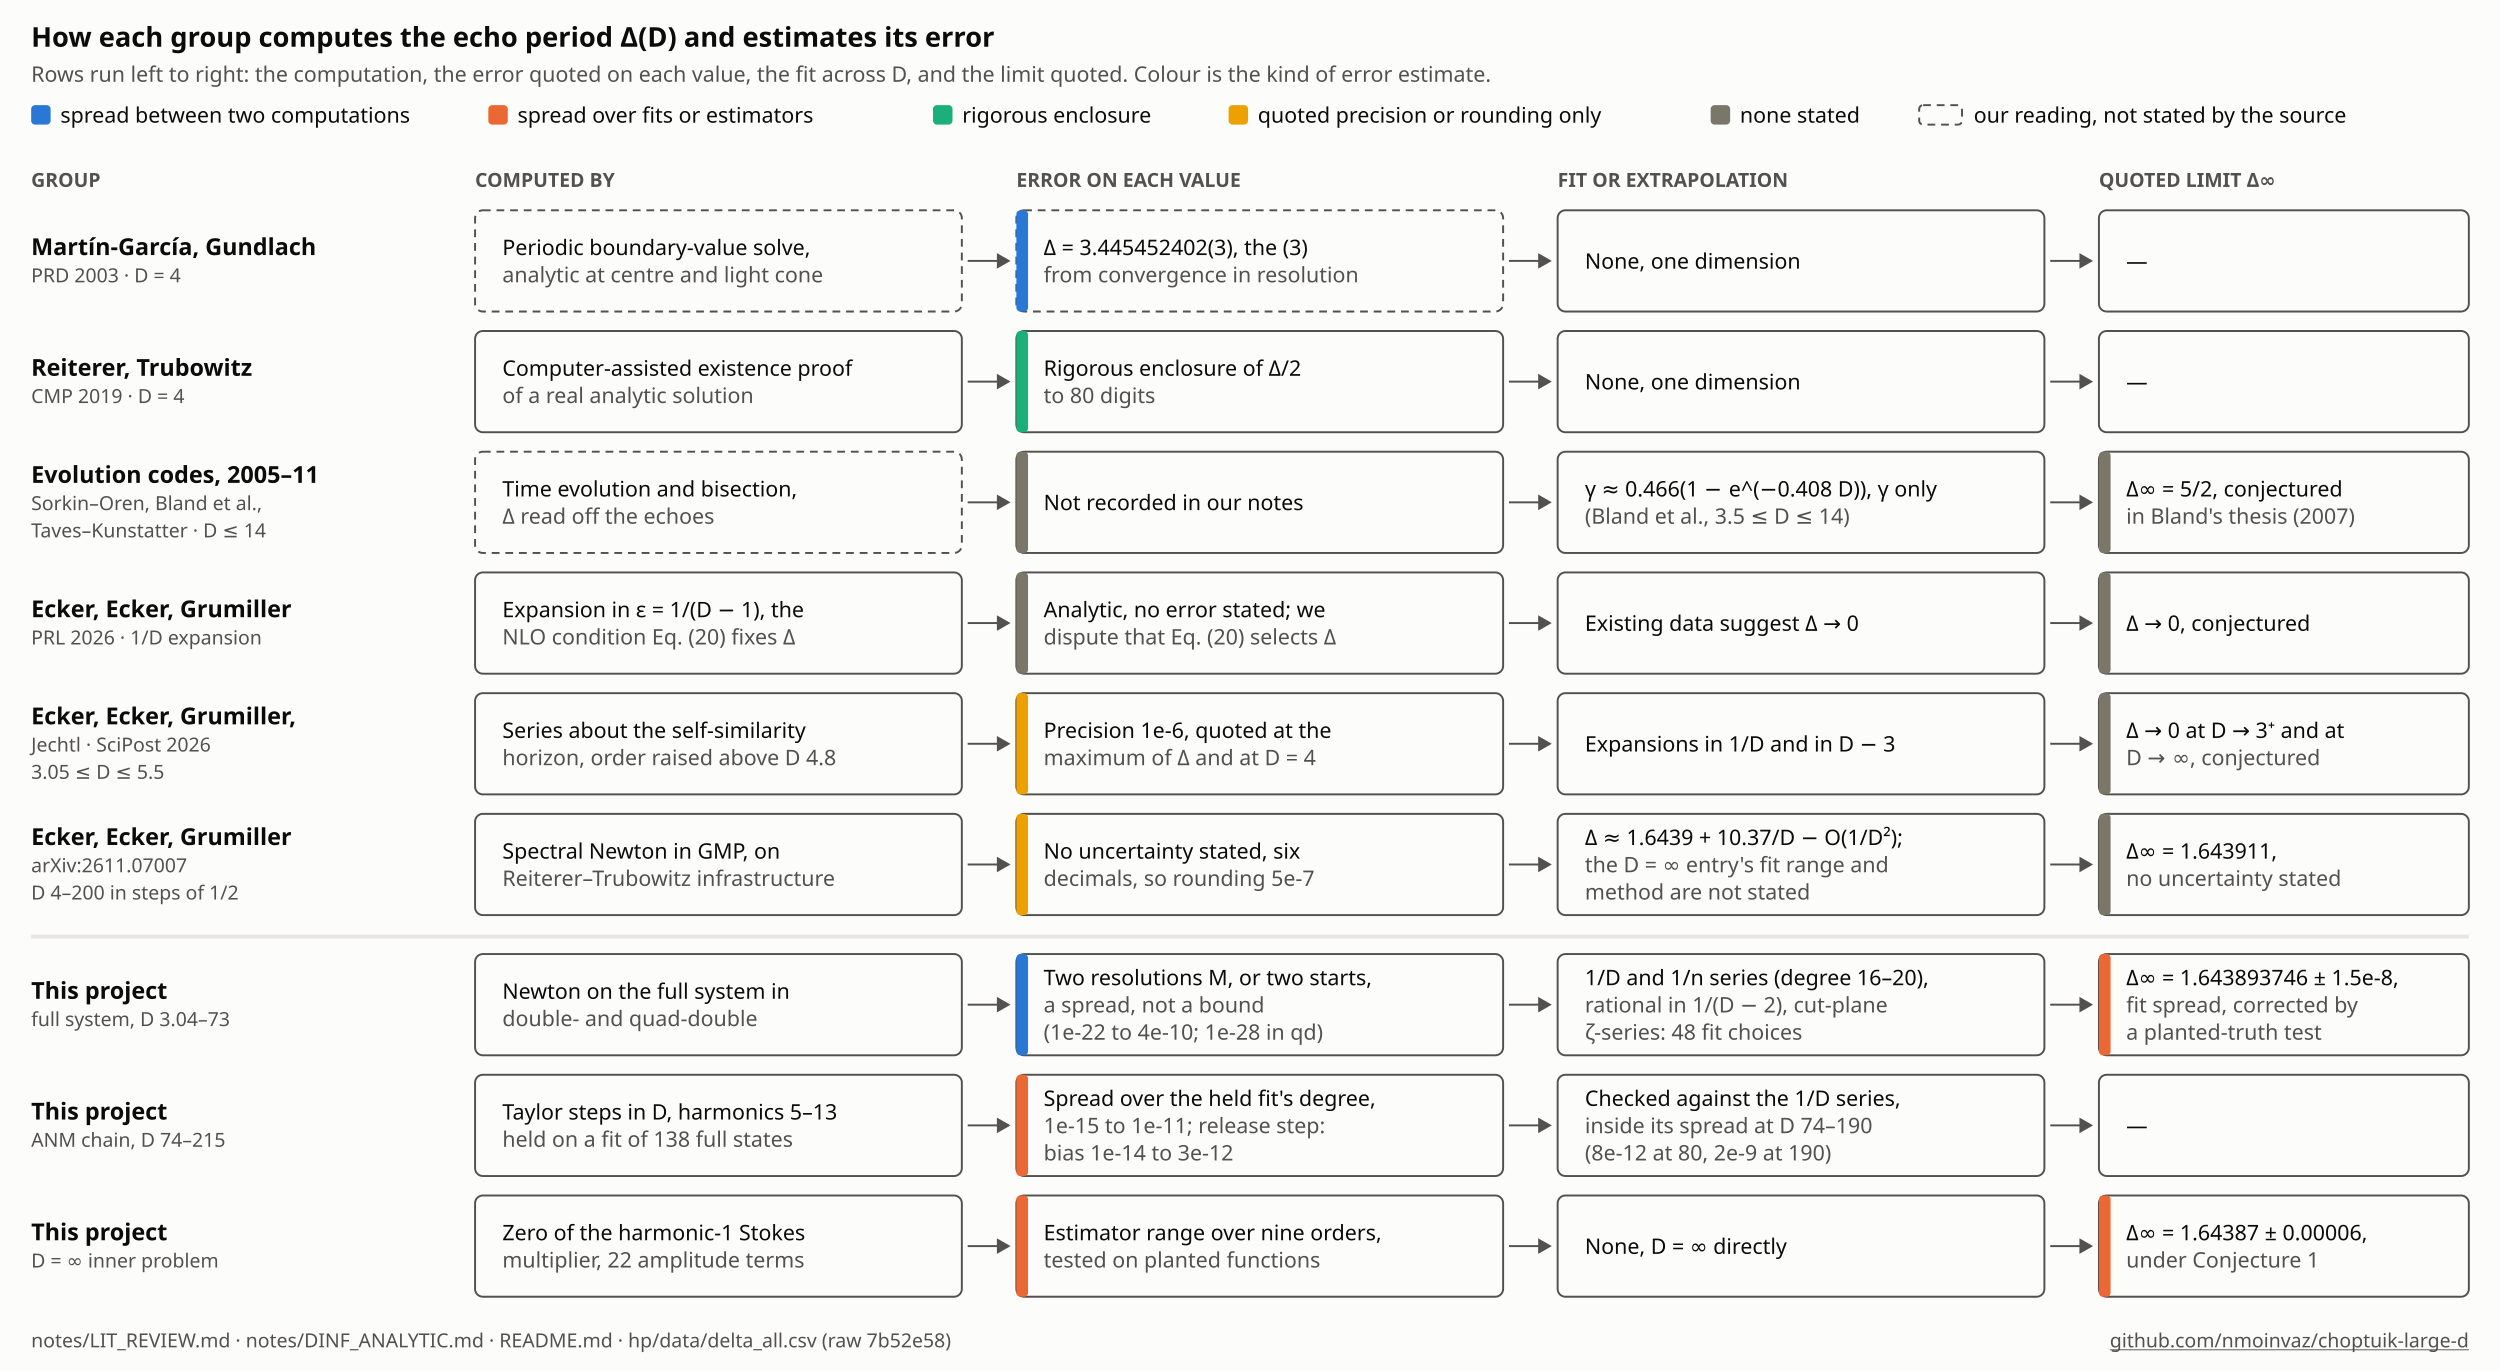
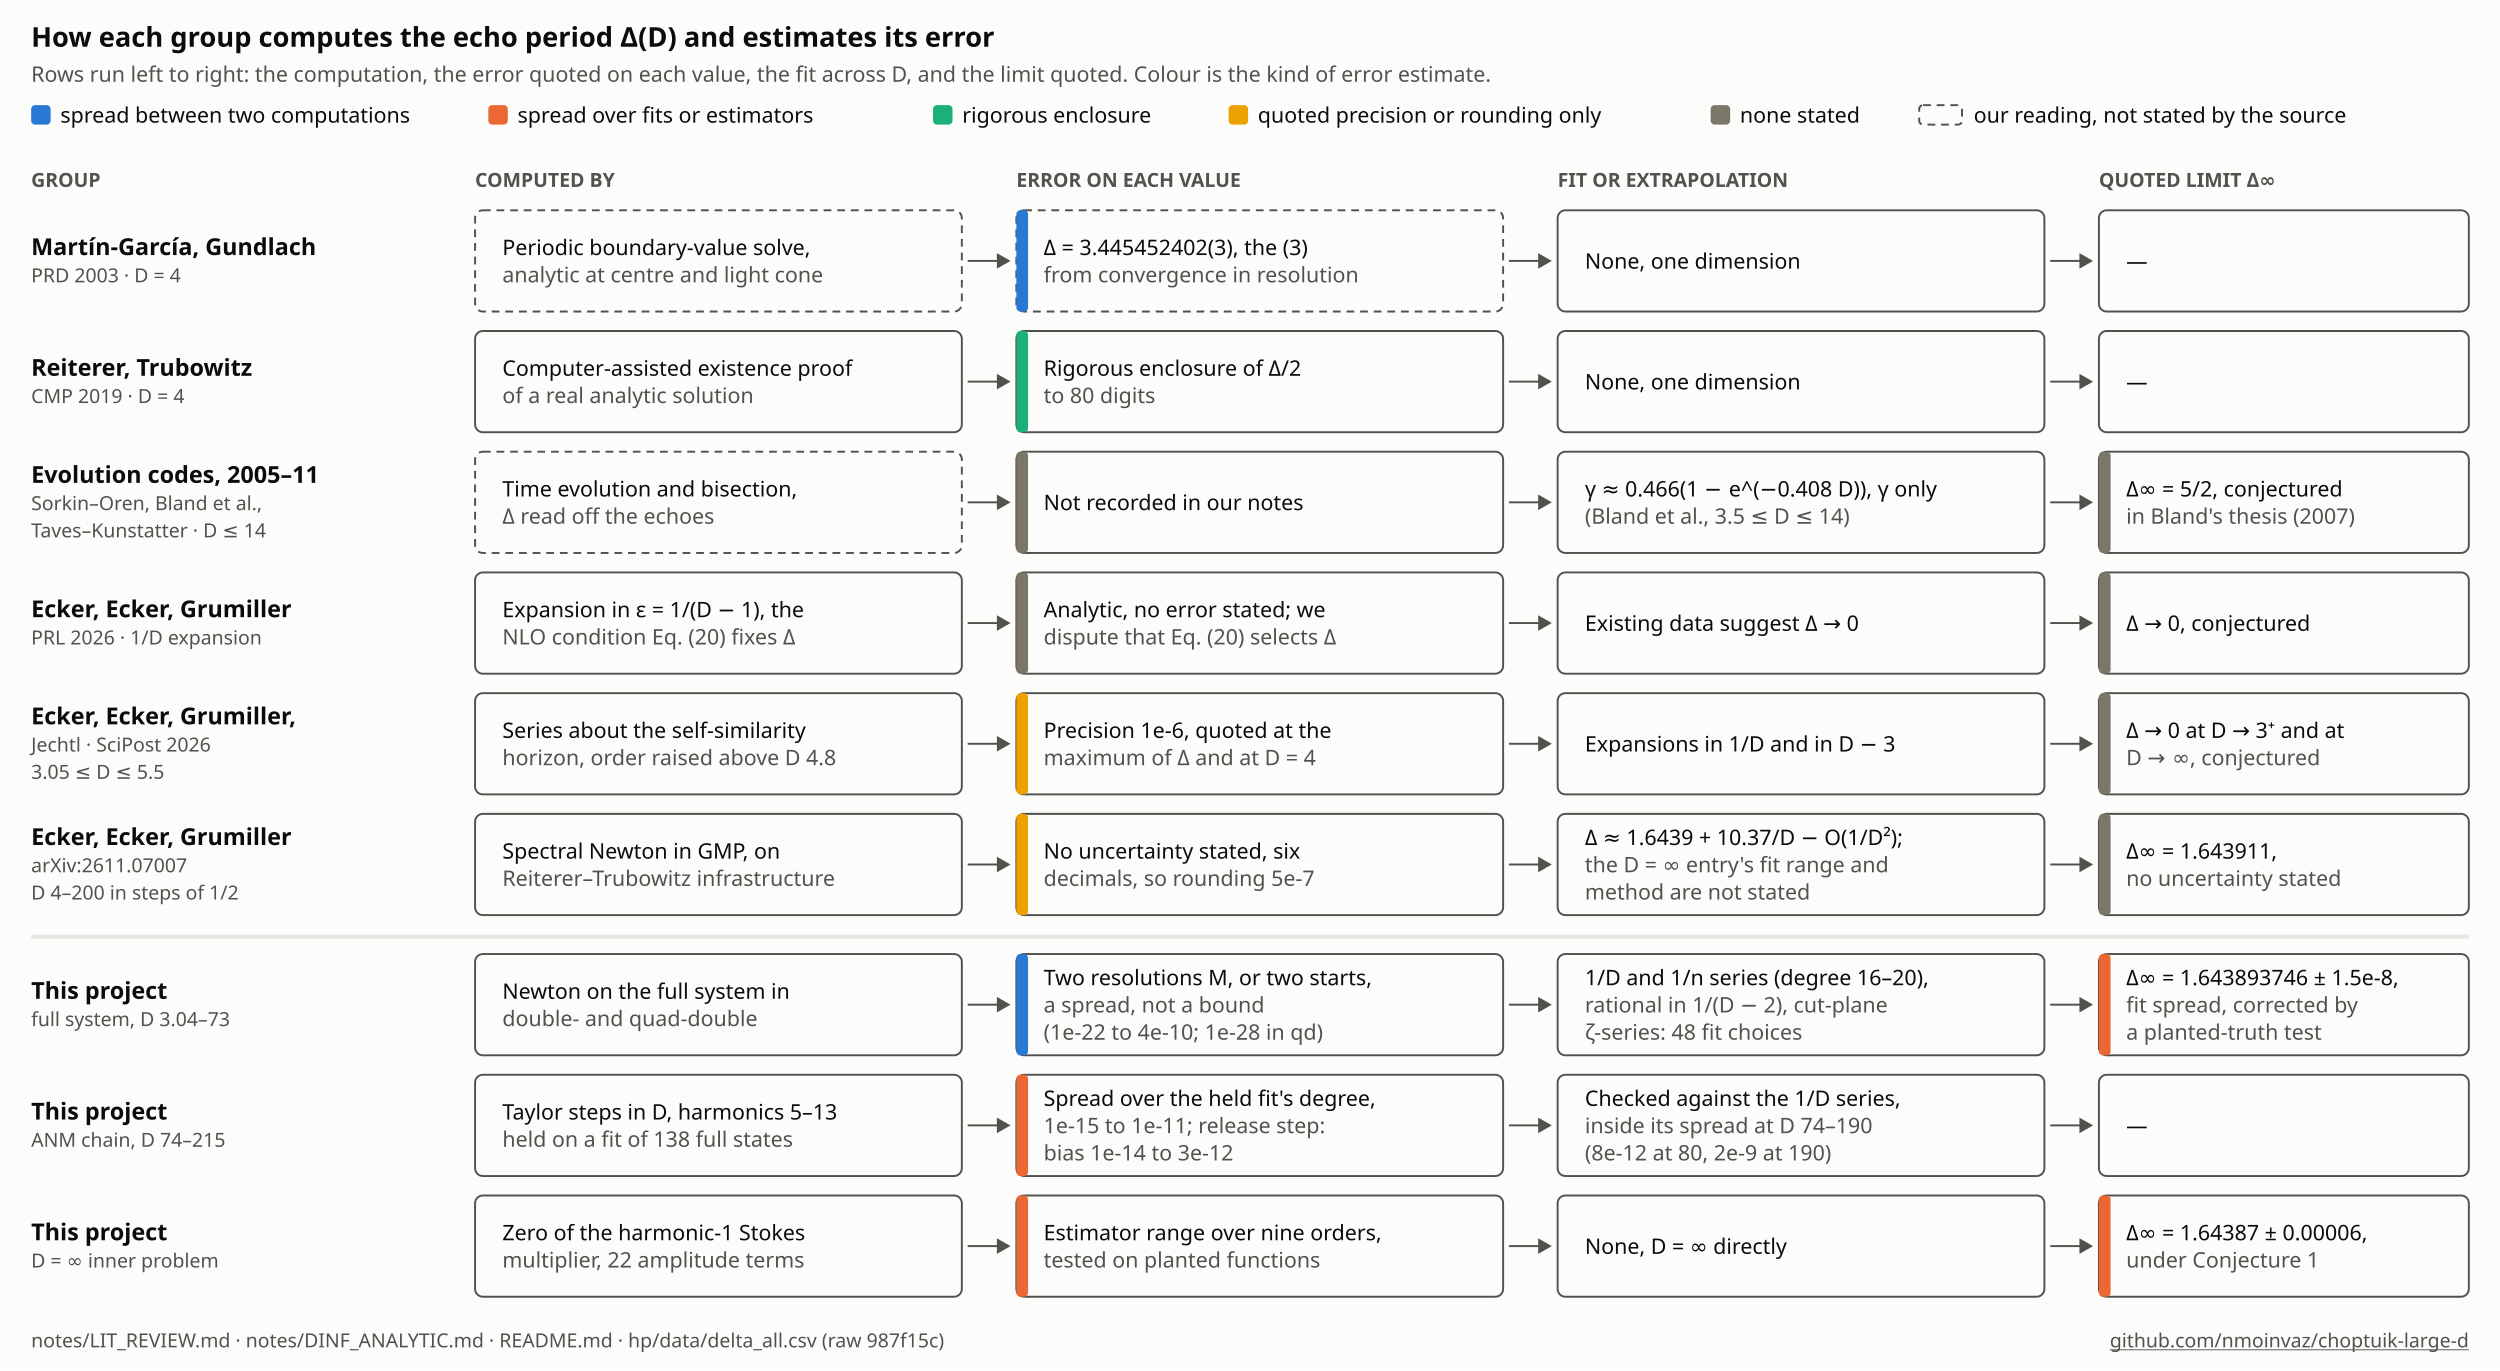
<svg xmlns="http://www.w3.org/2000/svg" width="1284" height="704" viewBox="0 0 1284 704" font-family="system-ui, sans-serif">
  <style>@media (prefers-color-scheme: dark){[fill="#fcfcfb"]{fill:#201f1d}[stroke="#fcfcfb"]{stroke:#201f1d}[fill="#0b0b0b"]{fill:#e8e6e3}[stroke="#0b0b0b"]{stroke:#e8e6e3}[fill="#52514e"]{fill:#a8a49d}[stroke="#52514e"]{stroke:#a8a49d}[fill="#e7e6e2"]{fill:#343230}[stroke="#e7e6e2"]{stroke:#343230}[fill="#c98500"]{fill:#d69a2d}[stroke="#c98500"]{stroke:#d69a2d}[fill="#eb6834"]{fill:#dd5c26}[stroke="#eb6834"]{stroke:#dd5c26}[fill="#eda100"]{fill:#c08800}[stroke="#eda100"]{stroke:#c08800}[fill="#e87ba4"]{fill:#d1678f}[stroke="#e87ba4"]{stroke:#d1678f}[fill="#4a3aa7"]{fill:#7263cf}[stroke="#4a3aa7"]{stroke:#7263cf}[fill="#a6339a"]{fill:#c257b5}[stroke="#a6339a"]{stroke:#c257b5}[fill="#7a7668"]{fill:#948e82}[stroke="#7a7668"]{stroke:#948e82}}</style>
  <rect width="1284" height="704" fill="#fcfcfb" />
  <text x="16.0" y="24.0" font-size="14" fill="#0b0b0b" text-anchor="start" font-weight="bold">How each group computes the echo period Δ(D) and estimates its error</text>
  <text x="16.0" y="42.0" font-size="11" fill="#52514e" text-anchor="start" font-weight="normal">Rows run left to right: the computation, the error quoted on each value, the fit across D, and the limit quoted. Colour is the kind of error estimate.</text>
  <rect x="16.0" y="54" width="10" height="10" rx="2" fill="#2a78d6" />
  <text x="31.0" y="63.0" font-size="11" fill="#0b0b0b" text-anchor="start" font-weight="normal">spread between two computations</text>
  <rect x="250.8" y="54" width="10" height="10" rx="2" fill="#eb6834" />
  <text x="265.8" y="63.0" font-size="11" fill="#0b0b0b" text-anchor="start" font-weight="normal">spread over fits or estimators</text>
  <rect x="479.2" y="54" width="10" height="10" rx="2" fill="#1baf7a" />
  <text x="494.2" y="63.0" font-size="11" fill="#0b0b0b" text-anchor="start" font-weight="normal">rigorous enclosure</text>
  <rect x="631.0" y="54" width="10" height="10" rx="2" fill="#eda100" />
  <text x="646.0" y="63.0" font-size="11" fill="#0b0b0b" text-anchor="start" font-weight="normal">quoted precision or rounding only</text>
  <rect x="878.6" y="54" width="10" height="10" rx="2" fill="#7a7668" />
  <text x="893.6" y="63.0" font-size="11" fill="#0b0b0b" text-anchor="start" font-weight="normal">none stated</text>
  <rect x="985.7" y="54" width="22" height="10" rx="2" fill="none" stroke="#52514e" stroke-dasharray="4 3" />
  <text x="1013.7" y="63.0" font-size="11" fill="#0b0b0b" text-anchor="start" font-weight="normal">our reading, not stated by the source</text>
  <text x="16.0" y="96.0" font-size="10" fill="#52514e" text-anchor="start" font-weight="bold">GROUP</text>
  <text x="244.0" y="96.0" font-size="10" fill="#52514e" text-anchor="start" font-weight="bold">COMPUTED BY</text>
  <text x="522.0" y="96.0" font-size="10" fill="#52514e" text-anchor="start" font-weight="bold">ERROR ON EACH VALUE</text>
  <text x="800.0" y="96.0" font-size="10" fill="#52514e" text-anchor="start" font-weight="bold">FIT OR EXTRAPOLATION</text>
  <text x="1078.0" y="96.0" font-size="10" fill="#52514e" text-anchor="start" font-weight="bold">QUOTED LIMIT Δ∞</text>
  <text x="16.0" y="131.0" font-size="12" fill="#0b0b0b" text-anchor="start" font-weight="bold">Martín-García, Gundlach</text>
  <text x="16.0" y="145.0" font-size="10" fill="#52514e" text-anchor="start" font-weight="normal">PRD 2003 · D = 4</text>
  <rect x="244.0" y="108.0" width="250.0" height="52.0" rx="4" fill="#fcfcfb" stroke="#52514e" stroke-width="1" stroke-dasharray="4 3" />
  <text x="258.0" y="131.0" font-size="11" fill="#0b0b0b" text-anchor="start" font-weight="normal">Periodic boundary-value solve,</text>
  <text x="258.0" y="145.0" font-size="11" fill="#52514e" text-anchor="start" font-weight="normal">analytic at centre and light cone</text>
  <rect x="522.0" y="108.0" width="250.0" height="52.0" rx="4" fill="#fcfcfb" stroke="#52514e" stroke-width="1" stroke-dasharray="4 3" />
  <rect x="522.0" y="108.0" width="6" height="52.0" rx="2" fill="#2a78d6" />
  <text x="536.0" y="131.0" font-size="11" fill="#0b0b0b" text-anchor="start" font-weight="normal">Δ = 3.445452402(3), the (3)</text>
  <text x="536.0" y="145.0" font-size="11" fill="#52514e" text-anchor="start" font-weight="normal">from convergence in resolution</text>
  <line x1="497.0" y1="134.0" x2="513.0" y2="134.0" stroke="#52514e" stroke-width="1" />
  <polygon points="519.0,134.0 512.0,130.0 512.0,138.0" fill="#52514e" />
  <rect x="800.0" y="108.0" width="250.0" height="52.0" rx="4" fill="#fcfcfb" stroke="#52514e" stroke-width="1" />
  <text x="814.0" y="138.0" font-size="11" fill="#0b0b0b" text-anchor="start" font-weight="normal">None, one dimension</text>
  <line x1="775.0" y1="134.0" x2="791.0" y2="134.0" stroke="#52514e" stroke-width="1" />
  <polygon points="797.0,134.0 790.0,130.0 790.0,138.0" fill="#52514e" />
  <rect x="1078.0" y="108.0" width="190.0" height="52.0" rx="4" fill="#fcfcfb" stroke="#52514e" stroke-width="1" />
  <text x="1092.0" y="138.0" font-size="11" fill="#0b0b0b" text-anchor="start" font-weight="normal">—</text>
  <line x1="1053.0" y1="134.0" x2="1069.0" y2="134.0" stroke="#52514e" stroke-width="1" />
  <polygon points="1075.0,134.0 1068.0,130.0 1068.0,138.0" fill="#52514e" />
  <text x="16.0" y="193.0" font-size="12" fill="#0b0b0b" text-anchor="start" font-weight="bold">Reiterer, Trubowitz</text>
  <text x="16.0" y="207.0" font-size="10" fill="#52514e" text-anchor="start" font-weight="normal">CMP 2019 · D = 4</text>
  <rect x="244.0" y="170.0" width="250.0" height="52.0" rx="4" fill="#fcfcfb" stroke="#52514e" stroke-width="1" />
  <text x="258.0" y="193.0" font-size="11" fill="#0b0b0b" text-anchor="start" font-weight="normal">Computer-assisted existence proof</text>
  <text x="258.0" y="207.0" font-size="11" fill="#52514e" text-anchor="start" font-weight="normal">of a real analytic solution</text>
  <rect x="522.0" y="170.0" width="250.0" height="52.0" rx="4" fill="#fcfcfb" stroke="#52514e" stroke-width="1" />
  <rect x="522.0" y="170.0" width="6" height="52.0" rx="2" fill="#1baf7a" />
  <text x="536.0" y="193.0" font-size="11" fill="#0b0b0b" text-anchor="start" font-weight="normal">Rigorous enclosure of Δ/2</text>
  <text x="536.0" y="207.0" font-size="11" fill="#52514e" text-anchor="start" font-weight="normal">to 80 digits</text>
  <line x1="497.0" y1="196.0" x2="513.0" y2="196.0" stroke="#52514e" stroke-width="1" />
  <polygon points="519.0,196.0 512.0,192.0 512.0,200.0" fill="#52514e" />
  <rect x="800.0" y="170.0" width="250.0" height="52.0" rx="4" fill="#fcfcfb" stroke="#52514e" stroke-width="1" />
  <text x="814.0" y="200.0" font-size="11" fill="#0b0b0b" text-anchor="start" font-weight="normal">None, one dimension</text>
  <line x1="775.0" y1="196.0" x2="791.0" y2="196.0" stroke="#52514e" stroke-width="1" />
  <polygon points="797.0,196.0 790.0,192.0 790.0,200.0" fill="#52514e" />
  <rect x="1078.0" y="170.0" width="190.0" height="52.0" rx="4" fill="#fcfcfb" stroke="#52514e" stroke-width="1" />
  <text x="1092.0" y="200.0" font-size="11" fill="#0b0b0b" text-anchor="start" font-weight="normal">—</text>
  <line x1="1053.0" y1="196.0" x2="1069.0" y2="196.0" stroke="#52514e" stroke-width="1" />
  <polygon points="1075.0,196.0 1068.0,192.0 1068.0,200.0" fill="#52514e" />
  <text x="16.0" y="248.0" font-size="12" fill="#0b0b0b" text-anchor="start" font-weight="bold">Evolution codes, 2005–11</text>
  <text x="16.0" y="262.0" font-size="10" fill="#52514e" text-anchor="start" font-weight="normal">Sorkin–Oren, Bland et al.,</text>
  <text x="16.0" y="276.0" font-size="10" fill="#52514e" text-anchor="start" font-weight="normal">Taves–Kunstatter · D ≤ 14</text>
  <rect x="244.0" y="232.0" width="250.0" height="52.0" rx="4" fill="#fcfcfb" stroke="#52514e" stroke-width="1" stroke-dasharray="4 3" />
  <text x="258.0" y="255.0" font-size="11" fill="#0b0b0b" text-anchor="start" font-weight="normal">Time evolution and bisection,</text>
  <text x="258.0" y="269.0" font-size="11" fill="#52514e" text-anchor="start" font-weight="normal">Δ read off the echoes</text>
  <rect x="522.0" y="232.0" width="250.0" height="52.0" rx="4" fill="#fcfcfb" stroke="#52514e" stroke-width="1" />
  <rect x="522.0" y="232.0" width="6" height="52.0" rx="2" fill="#7a7668" />
  <text x="536.0" y="262.0" font-size="11" fill="#0b0b0b" text-anchor="start" font-weight="normal">Not recorded in our notes</text>
  <line x1="497.0" y1="258.0" x2="513.0" y2="258.0" stroke="#52514e" stroke-width="1" />
  <polygon points="519.0,258.0 512.0,254.0 512.0,262.0" fill="#52514e" />
  <rect x="800.0" y="232.0" width="250.0" height="52.0" rx="4" fill="#fcfcfb" stroke="#52514e" stroke-width="1" />
  <text x="814.0" y="255.0" font-size="11" fill="#0b0b0b" text-anchor="start" font-weight="normal">γ ≈ 0.466(1 − e^(−0.408 D)), γ only</text>
  <text x="814.0" y="269.0" font-size="11" fill="#52514e" text-anchor="start" font-weight="normal">(Bland et al., 3.5 ≤ D ≤ 14)</text>
  <line x1="775.0" y1="258.0" x2="791.0" y2="258.0" stroke="#52514e" stroke-width="1" />
  <polygon points="797.0,258.0 790.0,254.0 790.0,262.0" fill="#52514e" />
  <rect x="1078.0" y="232.0" width="190.0" height="52.0" rx="4" fill="#fcfcfb" stroke="#52514e" stroke-width="1" />
  <rect x="1078.0" y="232.0" width="6" height="52.0" rx="2" fill="#7a7668" />
  <text x="1092.0" y="255.0" font-size="11" fill="#0b0b0b" text-anchor="start" font-weight="normal">Δ∞ = 5/2, conjectured</text>
  <text x="1092.0" y="269.0" font-size="11" fill="#52514e" text-anchor="start" font-weight="normal">in Bland's thesis (2007)</text>
  <line x1="1053.0" y1="258.0" x2="1069.0" y2="258.0" stroke="#52514e" stroke-width="1" />
  <polygon points="1075.0,258.0 1068.0,254.0 1068.0,262.0" fill="#52514e" />
  <text x="16.0" y="317.0" font-size="12" fill="#0b0b0b" text-anchor="start" font-weight="bold">Ecker, Ecker, Grumiller</text>
  <text x="16.0" y="331.0" font-size="10" fill="#52514e" text-anchor="start" font-weight="normal">PRL 2026 · 1/D expansion</text>
  <rect x="244.0" y="294.0" width="250.0" height="52.0" rx="4" fill="#fcfcfb" stroke="#52514e" stroke-width="1" />
  <text x="258.0" y="317.0" font-size="11" fill="#0b0b0b" text-anchor="start" font-weight="normal">Expansion in ε = 1/(D − 1), the</text>
  <text x="258.0" y="331.0" font-size="11" fill="#52514e" text-anchor="start" font-weight="normal">NLO condition Eq. (20) fixes Δ</text>
  <rect x="522.0" y="294.0" width="250.0" height="52.0" rx="4" fill="#fcfcfb" stroke="#52514e" stroke-width="1" />
  <rect x="522.0" y="294.0" width="6" height="52.0" rx="2" fill="#7a7668" />
  <text x="536.0" y="317.0" font-size="11" fill="#0b0b0b" text-anchor="start" font-weight="normal">Analytic, no error stated; we</text>
  <text x="536.0" y="331.0" font-size="11" fill="#52514e" text-anchor="start" font-weight="normal">dispute that Eq. (20) selects Δ</text>
  <line x1="497.0" y1="320.0" x2="513.0" y2="320.0" stroke="#52514e" stroke-width="1" />
  <polygon points="519.0,320.0 512.0,316.0 512.0,324.0" fill="#52514e" />
  <rect x="800.0" y="294.0" width="250.0" height="52.0" rx="4" fill="#fcfcfb" stroke="#52514e" stroke-width="1" />
  <text x="814.0" y="324.0" font-size="11" fill="#0b0b0b" text-anchor="start" font-weight="normal">Existing data suggest Δ → 0</text>
  <line x1="775.0" y1="320.0" x2="791.0" y2="320.0" stroke="#52514e" stroke-width="1" />
  <polygon points="797.0,320.0 790.0,316.0 790.0,324.0" fill="#52514e" />
  <rect x="1078.0" y="294.0" width="190.0" height="52.0" rx="4" fill="#fcfcfb" stroke="#52514e" stroke-width="1" />
  <rect x="1078.0" y="294.0" width="6" height="52.0" rx="2" fill="#7a7668" />
  <text x="1092.0" y="324.0" font-size="11" fill="#0b0b0b" text-anchor="start" font-weight="normal">Δ → 0, conjectured</text>
  <line x1="1053.0" y1="320.0" x2="1069.0" y2="320.0" stroke="#52514e" stroke-width="1" />
  <polygon points="1075.0,320.0 1068.0,316.0 1068.0,324.0" fill="#52514e" />
  <text x="16.0" y="372.0" font-size="12" fill="#0b0b0b" text-anchor="start" font-weight="bold">Ecker, Ecker, Grumiller,</text>
  <text x="16.0" y="386.0" font-size="10" fill="#52514e" text-anchor="start" font-weight="normal">Jechtl · SciPost 2026</text>
  <text x="16.0" y="400.0" font-size="10" fill="#52514e" text-anchor="start" font-weight="normal">3.05 ≤ D ≤ 5.5</text>
  <rect x="244.0" y="356.0" width="250.0" height="52.0" rx="4" fill="#fcfcfb" stroke="#52514e" stroke-width="1" />
  <text x="258.0" y="379.0" font-size="11" fill="#0b0b0b" text-anchor="start" font-weight="normal">Series about the self-similarity</text>
  <text x="258.0" y="393.0" font-size="11" fill="#52514e" text-anchor="start" font-weight="normal">horizon, order raised above D 4.8</text>
  <rect x="522.0" y="356.0" width="250.0" height="52.0" rx="4" fill="#fcfcfb" stroke="#52514e" stroke-width="1" />
  <rect x="522.0" y="356.0" width="6" height="52.0" rx="2" fill="#eda100" />
  <text x="536.0" y="379.0" font-size="11" fill="#0b0b0b" text-anchor="start" font-weight="normal">Precision 1e-6, quoted at the</text>
  <text x="536.0" y="393.0" font-size="11" fill="#52514e" text-anchor="start" font-weight="normal">maximum of Δ and at D = 4</text>
  <line x1="497.0" y1="382.0" x2="513.0" y2="382.0" stroke="#52514e" stroke-width="1" />
  <polygon points="519.0,382.0 512.0,378.0 512.0,386.0" fill="#52514e" />
  <rect x="800.0" y="356.0" width="250.0" height="52.0" rx="4" fill="#fcfcfb" stroke="#52514e" stroke-width="1" />
  <text x="814.0" y="386.0" font-size="11" fill="#0b0b0b" text-anchor="start" font-weight="normal">Expansions in 1/D and in D − 3</text>
  <line x1="775.0" y1="382.0" x2="791.0" y2="382.0" stroke="#52514e" stroke-width="1" />
  <polygon points="797.0,382.0 790.0,378.0 790.0,386.0" fill="#52514e" />
  <rect x="1078.0" y="356.0" width="190.0" height="52.0" rx="4" fill="#fcfcfb" stroke="#52514e" stroke-width="1" />
  <rect x="1078.0" y="356.0" width="6" height="52.0" rx="2" fill="#7a7668" />
  <text x="1092.0" y="379.0" font-size="11" fill="#0b0b0b" text-anchor="start" font-weight="normal">Δ → 0 at D → 3⁺ and at</text>
  <text x="1092.0" y="393.0" font-size="11" fill="#52514e" text-anchor="start" font-weight="normal">D → ∞, conjectured</text>
  <line x1="1053.0" y1="382.0" x2="1069.0" y2="382.0" stroke="#52514e" stroke-width="1" />
  <polygon points="1075.0,382.0 1068.0,378.0 1068.0,386.0" fill="#52514e" />
  <text x="16.0" y="434.0" font-size="12" fill="#0b0b0b" text-anchor="start" font-weight="bold">Ecker, Ecker, Grumiller</text>
  <text x="16.0" y="448.0" font-size="10" fill="#52514e" text-anchor="start" font-weight="normal">arXiv:2611.07007</text>
  <text x="16.0" y="462.0" font-size="10" fill="#52514e" text-anchor="start" font-weight="normal">D 4–200 in steps of 1/2</text>
  <rect x="244.0" y="418.0" width="250.0" height="52.0" rx="4" fill="#fcfcfb" stroke="#52514e" stroke-width="1" />
  <text x="258.0" y="441.0" font-size="11" fill="#0b0b0b" text-anchor="start" font-weight="normal">Spectral Newton in GMP, on</text>
  <text x="258.0" y="455.0" font-size="11" fill="#52514e" text-anchor="start" font-weight="normal">Reiterer–Trubowitz infrastructure</text>
  <rect x="522.0" y="418.0" width="250.0" height="52.0" rx="4" fill="#fcfcfb" stroke="#52514e" stroke-width="1" />
  <rect x="522.0" y="418.0" width="6" height="52.0" rx="2" fill="#eda100" />
  <text x="536.0" y="441.0" font-size="11" fill="#0b0b0b" text-anchor="start" font-weight="normal">No uncertainty stated, six</text>
  <text x="536.0" y="455.0" font-size="11" fill="#52514e" text-anchor="start" font-weight="normal">decimals, so rounding 5e-7</text>
  <line x1="497.0" y1="444.0" x2="513.0" y2="444.0" stroke="#52514e" stroke-width="1" />
  <polygon points="519.0,444.0 512.0,440.0 512.0,448.0" fill="#52514e" />
  <rect x="800.0" y="418.0" width="250.0" height="52.0" rx="4" fill="#fcfcfb" stroke="#52514e" stroke-width="1" />
  <text x="814.0" y="434.0" font-size="11" fill="#0b0b0b" text-anchor="start" font-weight="normal">Δ ≈ 1.6439 + 10.37/D − O(1/D²);</text>
  <text x="814.0" y="448.0" font-size="11" fill="#52514e" text-anchor="start" font-weight="normal">the D = ∞ entry's fit range and</text>
  <text x="814.0" y="462.0" font-size="11" fill="#52514e" text-anchor="start" font-weight="normal">method are not stated</text>
  <line x1="775.0" y1="444.0" x2="791.0" y2="444.0" stroke="#52514e" stroke-width="1" />
  <polygon points="797.0,444.0 790.0,440.0 790.0,448.0" fill="#52514e" />
  <rect x="1078.0" y="418.0" width="190.0" height="52.0" rx="4" fill="#fcfcfb" stroke="#52514e" stroke-width="1" />
  <rect x="1078.0" y="418.0" width="6" height="52.0" rx="2" fill="#7a7668" />
  <text x="1092.0" y="441.0" font-size="11" fill="#0b0b0b" text-anchor="start" font-weight="normal">Δ∞ = 1.643911,</text>
  <text x="1092.0" y="455.0" font-size="11" fill="#52514e" text-anchor="start" font-weight="normal">no uncertainty stated</text>
  <line x1="1053.0" y1="444.0" x2="1069.0" y2="444.0" stroke="#52514e" stroke-width="1" />
  <polygon points="1075.0,444.0 1068.0,440.0 1068.0,448.0" fill="#52514e" />
  <line x1="16.0" y1="481.0" x2="1268.0" y2="481.0" stroke="#e7e6e2" stroke-width="2" />
  <text x="16.0" y="513.0" font-size="12" fill="#0b0b0b" text-anchor="start" font-weight="bold">This project</text>
  <text x="16.0" y="527.0" font-size="10" fill="#52514e" text-anchor="start" font-weight="normal">full system, D 3.04–73</text>
  <rect x="244.0" y="490.0" width="250.0" height="52.0" rx="4" fill="#fcfcfb" stroke="#52514e" stroke-width="1" />
  <text x="258.0" y="513.0" font-size="11" fill="#0b0b0b" text-anchor="start" font-weight="normal">Newton on the full system in</text>
  <text x="258.0" y="527.0" font-size="11" fill="#52514e" text-anchor="start" font-weight="normal">double- and quad-double</text>
  <rect x="522.0" y="490.0" width="250.0" height="52.0" rx="4" fill="#fcfcfb" stroke="#52514e" stroke-width="1" />
  <rect x="522.0" y="490.0" width="6" height="52.0" rx="2" fill="#2a78d6" />
  <text x="536.0" y="506.0" font-size="11" fill="#0b0b0b" text-anchor="start" font-weight="normal">Two resolutions M, or two starts,</text>
  <text x="536.0" y="520.0" font-size="11" fill="#52514e" text-anchor="start" font-weight="normal">a spread, not a bound</text>
  <text x="536.0" y="534.0" font-size="11" fill="#52514e" text-anchor="start" font-weight="normal">(1e-22 to 4e-10; 1e-28 in qd)</text>
  <line x1="497.0" y1="516.0" x2="513.0" y2="516.0" stroke="#52514e" stroke-width="1" />
  <polygon points="519.0,516.0 512.0,512.0 512.0,520.0" fill="#52514e" />
  <rect x="800.0" y="490.0" width="250.0" height="52.0" rx="4" fill="#fcfcfb" stroke="#52514e" stroke-width="1" />
  <text x="814.0" y="506.0" font-size="11" fill="#0b0b0b" text-anchor="start" font-weight="normal">1/D and 1/n series (degree 16–20),</text>
  <text x="814.0" y="520.0" font-size="11" fill="#52514e" text-anchor="start" font-weight="normal">rational in 1/(D − 2), cut-plane</text>
  <text x="814.0" y="534.0" font-size="11" fill="#52514e" text-anchor="start" font-weight="normal">ζ-series: 48 fit choices</text>
  <line x1="775.0" y1="516.0" x2="791.0" y2="516.0" stroke="#52514e" stroke-width="1" />
  <polygon points="797.0,516.0 790.0,512.0 790.0,520.0" fill="#52514e" />
  <rect x="1078.0" y="490.0" width="190.0" height="52.0" rx="4" fill="#fcfcfb" stroke="#52514e" stroke-width="1" />
  <rect x="1078.0" y="490.0" width="6" height="52.0" rx="2" fill="#eb6834" />
  <text x="1092.0" y="506.0" font-size="11" fill="#0b0b0b" text-anchor="start" font-weight="normal">Δ∞ = 1.643893746 ± 1.5e-8,</text>
  <text x="1092.0" y="520.0" font-size="11" fill="#52514e" text-anchor="start" font-weight="normal">fit spread, corrected by</text>
  <text x="1092.0" y="534.0" font-size="11" fill="#52514e" text-anchor="start" font-weight="normal">a planted-truth test</text>
  <line x1="1053.0" y1="516.0" x2="1069.0" y2="516.0" stroke="#52514e" stroke-width="1" />
  <polygon points="1075.0,516.0 1068.0,512.0 1068.0,520.0" fill="#52514e" />
  <text x="16.0" y="575.0" font-size="12" fill="#0b0b0b" text-anchor="start" font-weight="bold">This project</text>
  <text x="16.0" y="589.0" font-size="10" fill="#52514e" text-anchor="start" font-weight="normal">ANM chain, D 74–215</text>
  <rect x="244.0" y="552.0" width="250.0" height="52.0" rx="4" fill="#fcfcfb" stroke="#52514e" stroke-width="1" />
  <text x="258.0" y="575.0" font-size="11" fill="#0b0b0b" text-anchor="start" font-weight="normal">Taylor steps in D, harmonics 5–13</text>
  <text x="258.0" y="589.0" font-size="11" fill="#52514e" text-anchor="start" font-weight="normal">held on a fit of 138 full states</text>
  <rect x="522.0" y="552.0" width="250.0" height="52.0" rx="4" fill="#fcfcfb" stroke="#52514e" stroke-width="1" />
  <rect x="522.0" y="552.0" width="6" height="52.0" rx="2" fill="#eb6834" />
  <text x="536.0" y="568.0" font-size="11" fill="#0b0b0b" text-anchor="start" font-weight="normal">Spread over the held fit's degree,</text>
  <text x="536.0" y="582.0" font-size="11" fill="#52514e" text-anchor="start" font-weight="normal">1e-15 to 1e-11; release step:</text>
  <text x="536.0" y="596.0" font-size="11" fill="#52514e" text-anchor="start" font-weight="normal">bias 1e-14 to 3e-12</text>
  <line x1="497.0" y1="578.0" x2="513.0" y2="578.0" stroke="#52514e" stroke-width="1" />
  <polygon points="519.0,578.0 512.0,574.0 512.0,582.0" fill="#52514e" />
  <rect x="800.0" y="552.0" width="250.0" height="52.0" rx="4" fill="#fcfcfb" stroke="#52514e" stroke-width="1" />
  <text x="814.0" y="568.0" font-size="11" fill="#0b0b0b" text-anchor="start" font-weight="normal">Checked against the 1/D series,</text>
  <text x="814.0" y="582.0" font-size="11" fill="#52514e" text-anchor="start" font-weight="normal">inside its spread at D 74–190</text>
  <text x="814.0" y="596.0" font-size="11" fill="#52514e" text-anchor="start" font-weight="normal">(8e-12 at 80, 2e-9 at 190)</text>
  <line x1="775.0" y1="578.0" x2="791.0" y2="578.0" stroke="#52514e" stroke-width="1" />
  <polygon points="797.0,578.0 790.0,574.0 790.0,582.0" fill="#52514e" />
  <rect x="1078.0" y="552.0" width="190.0" height="52.0" rx="4" fill="#fcfcfb" stroke="#52514e" stroke-width="1" />
  <text x="1092.0" y="582.0" font-size="11" fill="#0b0b0b" text-anchor="start" font-weight="normal">—</text>
  <line x1="1053.0" y1="578.0" x2="1069.0" y2="578.0" stroke="#52514e" stroke-width="1" />
  <polygon points="1075.0,578.0 1068.0,574.0 1068.0,582.0" fill="#52514e" />
  <text x="16.0" y="637.0" font-size="12" fill="#0b0b0b" text-anchor="start" font-weight="bold">This project</text>
  <text x="16.0" y="651.0" font-size="10" fill="#52514e" text-anchor="start" font-weight="normal">D = ∞ inner problem</text>
  <rect x="244.0" y="614.0" width="250.0" height="52.0" rx="4" fill="#fcfcfb" stroke="#52514e" stroke-width="1" />
  <text x="258.0" y="637.0" font-size="11" fill="#0b0b0b" text-anchor="start" font-weight="normal">Zero of the harmonic-1 Stokes</text>
  <text x="258.0" y="651.0" font-size="11" fill="#52514e" text-anchor="start" font-weight="normal">multiplier, 22 amplitude terms</text>
  <rect x="522.0" y="614.0" width="250.0" height="52.0" rx="4" fill="#fcfcfb" stroke="#52514e" stroke-width="1" />
  <rect x="522.0" y="614.0" width="6" height="52.0" rx="2" fill="#eb6834" />
  <text x="536.0" y="637.0" font-size="11" fill="#0b0b0b" text-anchor="start" font-weight="normal">Estimator range over nine orders,</text>
  <text x="536.0" y="651.0" font-size="11" fill="#52514e" text-anchor="start" font-weight="normal">tested on planted functions</text>
  <line x1="497.0" y1="640.0" x2="513.0" y2="640.0" stroke="#52514e" stroke-width="1" />
  <polygon points="519.0,640.0 512.0,636.0 512.0,644.0" fill="#52514e" />
  <rect x="800.0" y="614.0" width="250.0" height="52.0" rx="4" fill="#fcfcfb" stroke="#52514e" stroke-width="1" />
  <text x="814.0" y="644.0" font-size="11" fill="#0b0b0b" text-anchor="start" font-weight="normal">None, D = ∞ directly</text>
  <line x1="775.0" y1="640.0" x2="791.0" y2="640.0" stroke="#52514e" stroke-width="1" />
  <polygon points="797.0,640.0 790.0,636.0 790.0,644.0" fill="#52514e" />
  <rect x="1078.0" y="614.0" width="190.0" height="52.0" rx="4" fill="#fcfcfb" stroke="#52514e" stroke-width="1" />
  <rect x="1078.0" y="614.0" width="6" height="52.0" rx="2" fill="#eb6834" />
  <text x="1092.0" y="637.0" font-size="11" fill="#0b0b0b" text-anchor="start" font-weight="normal">Δ∞ = 1.64387 ± 0.00006,</text>
  <text x="1092.0" y="651.0" font-size="11" fill="#52514e" text-anchor="start" font-weight="normal">under Conjecture 1</text>
  <line x1="1053.0" y1="640.0" x2="1069.0" y2="640.0" stroke="#52514e" stroke-width="1" />
  <polygon points="1075.0,640.0 1068.0,636.0 1068.0,644.0" fill="#52514e" />
-   <text x="16.0" y="692.0" font-size="10" fill="#52514e" text-anchor="start" font-weight="normal">notes/LIT_REVIEW.md  ·  notes/DINF_ANALYTIC.md  ·  README.md  ·  hp/data/delta_all.csv (raw 7b52e58)</text>
+   <text x="16.0" y="692.0" font-size="10" fill="#52514e" text-anchor="start" font-weight="normal">notes/LIT_REVIEW.md  ·  notes/DINF_ANALYTIC.md  ·  README.md  ·  hp/data/delta_all.csv (raw 987f15c)</text>
  <a href="https://github.com/nmoinvaz/choptuik-large-d">
    <text x="1268" y="692" font-size="10" fill="#52514e" text-anchor="end" text-decoration="underline">github.com/nmoinvaz/choptuik-large-d</text>
  </a>
</svg>
